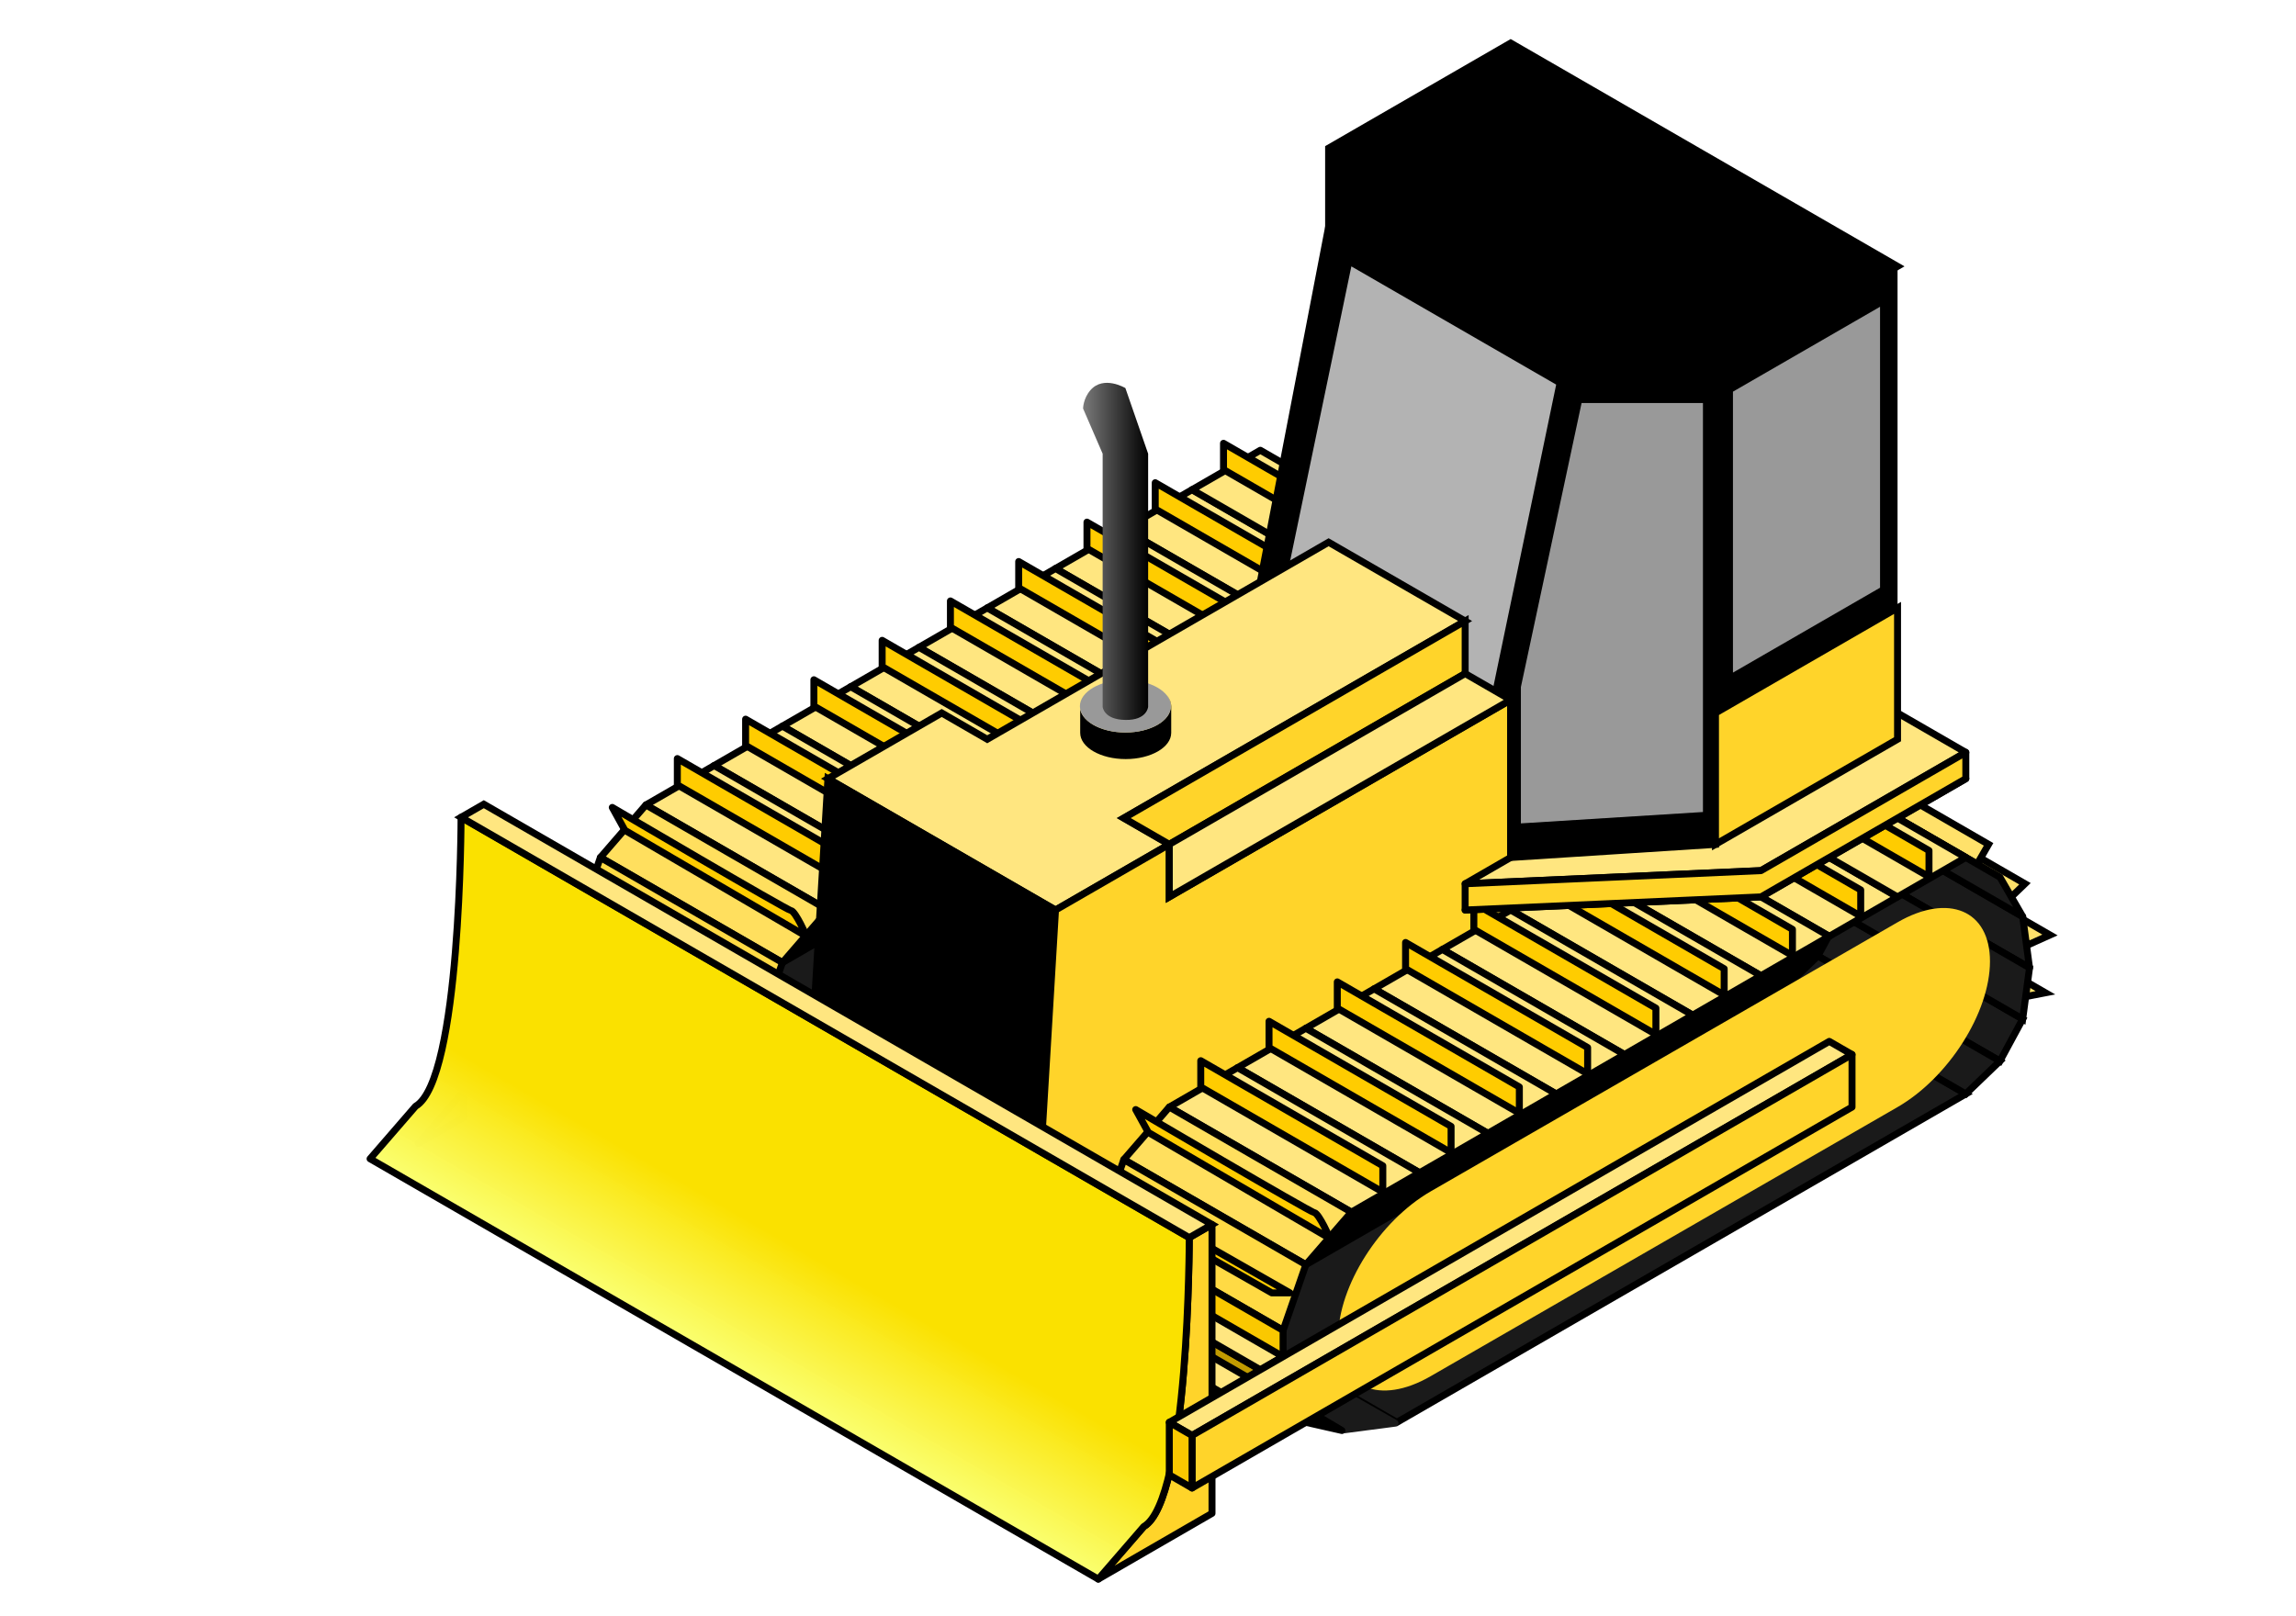
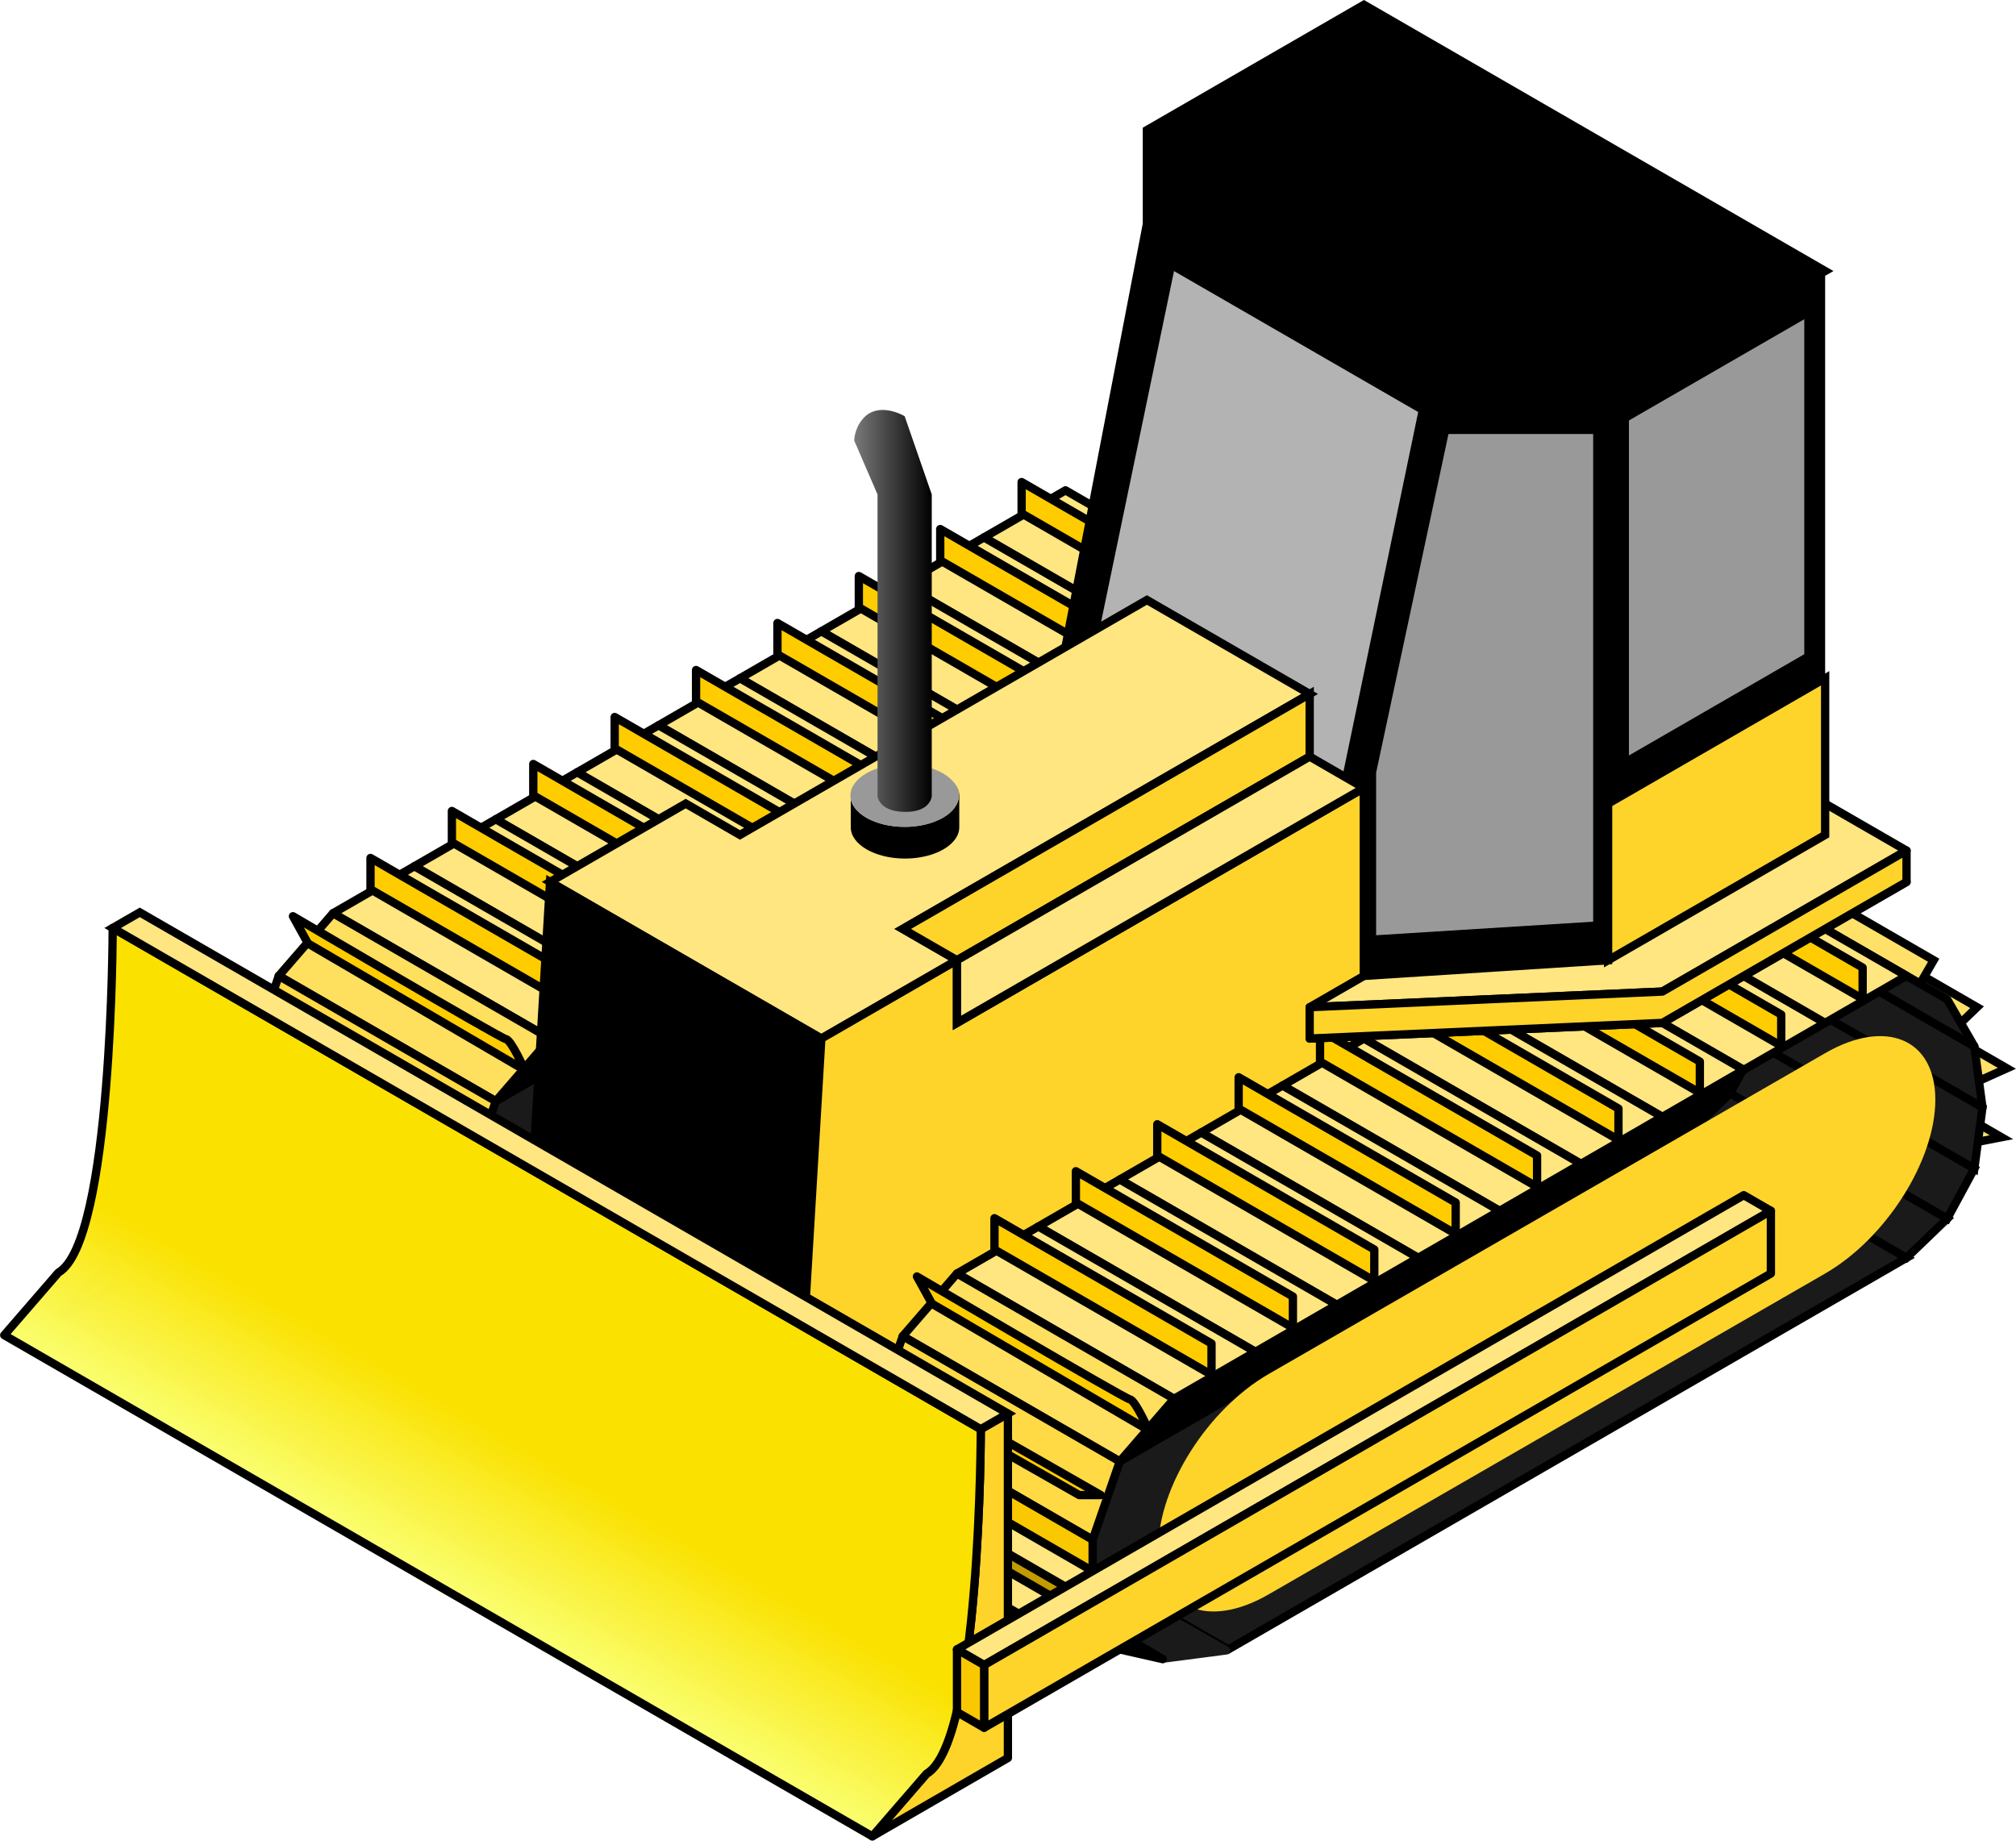
- <svg xmlns="http://www.w3.org/2000/svg" xmlns:xlink="http://www.w3.org/1999/xlink" width="125mm" height="88mm" viewBox="0 0 125 88" version="1.1" id="svg8">
+ <svg xmlns="http://www.w3.org/2000/svg" xmlns:xlink="http://www.w3.org/1999/xlink" width="92.068mm" height="84.057mm" viewBox="0 0 92.068 84.057" version="1.1" id="svg8">
  <defs id="defs2">
    <linearGradient id="linearGradient4780">
      <stop style="stop-color:#000000;stop-opacity:1" offset="0" id="stop4776" />
      <stop style="stop-color:#808080;stop-opacity:1" offset="1" id="stop4778" />
    </linearGradient>
    <linearGradient id="linearGradient4770">
      <stop style="stop-color:#fae100;stop-opacity:1;" offset="0" id="stop4766" />
      <stop style="stop-color:#faff6f;stop-opacity:0.992" offset="1" id="stop4768" />
    </linearGradient>
    <linearGradient id="linearGradient4742">
      <stop style="stop-color:#fac800;stop-opacity:1;" offset="0" id="stop4738" />
      <stop style="stop-color:#fae100;stop-opacity:1" offset="1" id="stop4740" />
    </linearGradient>
    <linearGradient xlink:href="#linearGradient4742" id="linearGradient4744" x1="103.923" y1="108" x2="100.459" y2="116" gradientUnits="userSpaceOnUse" />
    <linearGradient xlink:href="#linearGradient4770" id="linearGradient4772" x1="369.867" y1="425.199" x2="360.048" y2="442.207" gradientUnits="userSpaceOnUse" />
    <linearGradient xlink:href="#linearGradient4780" id="linearGradient4782" x1="116.047" y1="90" x2="113.449" y2="90" gradientUnits="userSpaceOnUse" gradientTransform="translate(5.196193,-2.000017)" />
    <linearGradient xlink:href="#linearGradient4780" id="linearGradient4801" gradientUnits="userSpaceOnUse" gradientTransform="matrix(0.2645811,0,0,0.2645811,-19.01803,259.2678)" x1="116.047" y1="90" x2="113.449" y2="90" />
    <linearGradient xlink:href="#linearGradient4770" id="linearGradient4805" gradientUnits="userSpaceOnUse" x1="369.867" y1="425.199" x2="360.048" y2="442.207" gradientTransform="matrix(0.07000376,0,0,0.07000376,-20.39285,259.7969)" />
  </defs>
-   <g id="layer1" transform="translate(0,-275.8334)">
+   <g id="layer1" transform="translate(-19.95524,-277.9597)">
    <g id="g4720" transform="matrix(1.430639,0,0,1.430639,-114.7519,184.4714)">
      <path id="path4668" d="m 109.119,94.855 a 3.063,5.414 36.949 0 0 -4.073,6.424 A 3.063,5.414 36.949 0 0 109.119,103 l 18.685,-10.788 a 3.063,5.414 36.949 0 0 4.073,-6.423 3.063,5.414 36.949 0 0 -4.073,-1.721 z" style="opacity:1;fill:#000000;fill-opacity:1;stroke:none;stroke-width:0.238;stroke-linecap:round;stroke-linejoin:round;stroke-miterlimit:4;stroke-dasharray:none;stroke-opacity:1" />
      <g id="g4664" transform="translate(-19.91858,-12.5)">
        <path id="path4564" d="m 157.27,102.8 0.779,-0.15 -3.464,-2 -0.346,0.4 z" style="fill:#ffe16a;fill-opacity:1;fill-rule:evenodd;stroke:#000000;stroke-width:0.265px;stroke-linecap:butt;stroke-linejoin:miter;stroke-opacity:1" />
        <path style="fill:#ffe16a;fill-opacity:1;fill-rule:evenodd;stroke:#000000;stroke-width:0.265px;stroke-linecap:butt;stroke-linejoin:miter;stroke-opacity:1" d="m 157.443,100.8 0.779,-0.35 -3.464,-2 -0.346,0.6 z" id="path4566" />
        <path id="path4568" d="M 156.751,99 157.27,98.5 153.806,96.5 153.72,97.25 Z" style="fill:#ffe16a;fill-opacity:1;fill-rule:evenodd;stroke:#000000;stroke-width:0.265px;stroke-linecap:butt;stroke-linejoin:miter;stroke-opacity:1" />
        <path id="path4570" d="m 155.452,97.75 0.433,-0.75 -5.629,-3.25 -0.433,0.75 z" style="fill:#ffe16a;fill-opacity:1;fill-rule:evenodd;stroke:#000000;stroke-width:0.265px;stroke-linecap:butt;stroke-linejoin:miter;stroke-opacity:1" />
        <path id="path4572" d="m 157.443,101.7 -0.26,-1.95 -6.928,-4 0.26,1.95 z" style="fill:#1a1a1a;fill-opacity:1;fill-rule:evenodd;stroke:#000000;stroke-width:0.265px;stroke-linecap:butt;stroke-linejoin:round;stroke-opacity:1" />
        <path id="path4574" d="m 157.184,99.75 -0.866,-1.5 -6.928,-4 0.866,1.5 z" style="fill:#1a1a1a;fill-opacity:1;fill-rule:evenodd;stroke:#000000;stroke-width:0.265px;stroke-linecap:butt;stroke-linejoin:round;stroke-opacity:1" />
        <path style="fill:#1a1a1a;fill-opacity:1;fill-rule:evenodd;stroke:#000000;stroke-width:0.265px;stroke-linecap:butt;stroke-linejoin:miter;stroke-opacity:1" d="m 149.389,101.25 0.866,-1.6 6.928,4 -0.866,1.6 z" id="path4576" />
        <path id="path4578" d="m 150.255,99.65 0.26,-1.95 6.928,4 -0.26,1.95 z" style="fill:#1a1a1a;fill-opacity:1;fill-rule:evenodd;stroke:#000000;stroke-width:0.265px;stroke-linecap:butt;stroke-linejoin:miter;stroke-opacity:1" />
        <path id="path4580" d="m 133.368,119 21.651,-12.5 -6.928,-4 -21.651,12.5 z" style="fill:#1a1a1a;fill-rule:evenodd;stroke:#000000;stroke-width:0.265px;stroke-linecap:butt;stroke-linejoin:miter;stroke-opacity:1" />
        <g style="opacity:1;stroke-width:0.265;stroke-linejoin:round;stroke-miterlimit:4;stroke-dasharray:none" id="g4586" transform="translate(5.196155,-3)">
          <path style="fill:#ffe680;fill-opacity:1;fill-rule:evenodd;stroke:#000000;stroke-width:0.265;stroke-linecap:butt;stroke-linejoin:round;stroke-miterlimit:4;stroke-dasharray:none;stroke-opacity:1" d="m 140.296,98 -2.598,1.5 6.928,4 2.598,-1.5 z" id="path4582" />
          <path style="fill:#ffcc00;fill-rule:evenodd;stroke:#000000;stroke-width:0.265;stroke-linecap:butt;stroke-linejoin:round;stroke-miterlimit:4;stroke-dasharray:none;stroke-opacity:1" d="m 145.823,102.735 v -1 l -6.928,-4 v 1 z" id="path4584" />
        </g>
        <g style="opacity:1;stroke-linejoin:round" transform="translate(7.794231,-4.5)" id="g4592">
          <path id="path4588" d="m 140.296,98 -2.598,1.5 6.928,4 2.598,-1.5 z" style="fill:#ffe680;fill-opacity:1;fill-rule:evenodd;stroke:#000000;stroke-width:0.265px;stroke-linecap:butt;stroke-linejoin:round;stroke-opacity:1" />
          <path id="path4590" d="m 145.823,102.735 v -1 l -6.928,-4 v 1 z" style="fill:#ffcc00;fill-rule:evenodd;stroke:#000000;stroke-width:0.265px;stroke-linecap:butt;stroke-linejoin:round;stroke-opacity:1" />
        </g>
        <g style="stroke-width:0.265;stroke-linejoin:round;stroke-miterlimit:4;stroke-dasharray:none" transform="translate(2.598079,-1.5)" id="g4598">
          <path id="path4594" d="m 140.296,98 -2.598,1.5 6.928,4 2.598,-1.5 z" style="fill:#ffe680;fill-opacity:1;fill-rule:evenodd;stroke:#000000;stroke-width:0.265;stroke-linecap:butt;stroke-linejoin:round;stroke-miterlimit:4;stroke-dasharray:none;stroke-opacity:1" />
          <path id="path4596" d="m 145.823,102.735 v -1 l -6.928,-4 v 1 z" style="fill:#ffcc00;fill-rule:evenodd;stroke:#000000;stroke-width:0.265;stroke-linecap:butt;stroke-linejoin:round;stroke-miterlimit:4;stroke-dasharray:none;stroke-opacity:1" />
        </g>
        <g style="stroke-width:0.265;stroke-linejoin:round;stroke-miterlimit:4;stroke-dasharray:none" id="g4606">
          <path style="fill:#ffe680;fill-opacity:1;fill-rule:evenodd;stroke:#000000;stroke-width:0.265;stroke-linecap:butt;stroke-linejoin:round;stroke-miterlimit:4;stroke-dasharray:none;stroke-opacity:1" d="m 140.296,98 -2.598,1.5 6.928,4 2.598,-1.5 z" id="path4600" />
          <path style="fill:#ffcc00;fill-rule:evenodd;stroke:#000000;stroke-width:0.265;stroke-linecap:butt;stroke-linejoin:round;stroke-miterlimit:4;stroke-dasharray:none;stroke-opacity:1" d="m 145.823,102.735 v -1 l -6.928,-4 v 1 z" id="path4604" />
        </g>
        <g style="stroke-width:0.265;stroke-linejoin:round;stroke-miterlimit:4;stroke-dasharray:none" transform="translate(-2.598074,1.5)" id="g4612">
          <path id="path4608" d="m 140.296,98 -2.598,1.5 6.928,4 2.598,-1.5 z" style="fill:#ffe680;fill-opacity:1;fill-rule:evenodd;stroke:#000000;stroke-width:0.265;stroke-linecap:butt;stroke-linejoin:round;stroke-miterlimit:4;stroke-dasharray:none;stroke-opacity:1" />
          <path id="path4610" d="m 145.823,102.735 v -1 l -6.928,-4 v 1 z" style="fill:#ffcc00;fill-rule:evenodd;stroke:#000000;stroke-width:0.265;stroke-linecap:butt;stroke-linejoin:round;stroke-miterlimit:4;stroke-dasharray:none;stroke-opacity:1" />
        </g>
        <g style="stroke-width:0.265;stroke-linejoin:round;stroke-miterlimit:4;stroke-dasharray:none" id="g4622" transform="translate(-5.196154,3)">
          <path style="fill:#ffe680;fill-opacity:1;fill-rule:evenodd;stroke:#000000;stroke-width:0.265;stroke-linecap:butt;stroke-linejoin:round;stroke-miterlimit:4;stroke-dasharray:none;stroke-opacity:1" d="m 140.296,98 -2.598,1.5 6.928,4 2.598,-1.5 z" id="path4618" />
          <path style="fill:#ffcc00;fill-rule:evenodd;stroke:#000000;stroke-width:0.265;stroke-linecap:butt;stroke-linejoin:round;stroke-miterlimit:4;stroke-dasharray:none;stroke-opacity:1" d="m 145.823,102.735 v -1 l -6.928,-4 v 1 z" id="path4620" />
        </g>
        <g style="stroke-width:0.265;stroke-linejoin:round;stroke-miterlimit:4;stroke-dasharray:none" transform="translate(-7.794232,4.5)" id="g4628">
          <path id="path4624" d="m 140.296,98 -2.598,1.5 6.928,4 2.598,-1.5 z" style="fill:#ffe680;fill-opacity:1;fill-rule:evenodd;stroke:#000000;stroke-width:0.265;stroke-linecap:butt;stroke-linejoin:round;stroke-miterlimit:4;stroke-dasharray:none;stroke-opacity:1" />
          <path id="path4626" d="m 145.823,102.735 v -1 l -6.928,-4 v 1 z" style="fill:#ffcc00;fill-rule:evenodd;stroke:#000000;stroke-width:0.265;stroke-linecap:butt;stroke-linejoin:round;stroke-miterlimit:4;stroke-dasharray:none;stroke-opacity:1" />
        </g>
        <g style="stroke-width:0.265;stroke-linejoin:round;stroke-miterlimit:4;stroke-dasharray:none" id="g4634" transform="translate(-10.39231,6)">
          <path style="fill:#ffe680;fill-opacity:1;fill-rule:evenodd;stroke:#000000;stroke-width:0.265;stroke-linecap:butt;stroke-linejoin:round;stroke-miterlimit:4;stroke-dasharray:none;stroke-opacity:1" d="m 140.296,98 -2.598,1.5 6.928,4 2.598,-1.5 z" id="path4630" />
          <path style="fill:#ffcc00;fill-rule:evenodd;stroke:#000000;stroke-width:0.265;stroke-linecap:butt;stroke-linejoin:round;stroke-miterlimit:4;stroke-dasharray:none;stroke-opacity:1" d="m 145.823,102.735 v -1 l -6.928,-4 v 1 z" id="path4632" />
        </g>
        <g style="stroke-width:0.265;stroke-linejoin:round;stroke-miterlimit:4;stroke-dasharray:none" transform="translate(-12.99038,7.5)" id="g4640">
          <path id="path4636" d="m 140.296,98 -2.598,1.5 6.928,4 2.598,-1.5 z" style="fill:#ffe680;fill-opacity:1;fill-rule:evenodd;stroke:#000000;stroke-width:0.265;stroke-linecap:butt;stroke-linejoin:round;stroke-miterlimit:4;stroke-dasharray:none;stroke-opacity:1" />
          <path id="path4638" d="m 145.823,102.735 v -1 l -6.928,-4 v 1 z" style="fill:#ffcc00;fill-rule:evenodd;stroke:#000000;stroke-width:0.265;stroke-linecap:butt;stroke-linejoin:round;stroke-miterlimit:4;stroke-dasharray:none;stroke-opacity:1" />
        </g>
        <path id="path4642" d="m 124.708,107 c 0,0 -1.732,2 -1.732,2 l 6.928,4 1.732,-2 z" style="fill:#ffdf5e;fill-opacity:1;fill-rule:evenodd;stroke:#000000;stroke-width:0.265;stroke-linecap:butt;stroke-linejoin:round;stroke-miterlimit:4;stroke-dasharray:none;stroke-opacity:1" />
        <path id="path4644" d="m 131.379,119.283 1.918,-0.251 -6.99,-3.984 L 124.708,115 Z" style="fill:#1a1a1a;fill-rule:evenodd;stroke:#1a1a1a;stroke-width:0.265px;stroke-linecap:butt;stroke-linejoin:round;stroke-opacity:1" />
        <path id="path4646" d="m 129.904,119 1.373,0.311 -6.407,-3.796 -1.028,-0.015 z" style="fill:#000000;fill-opacity:1;fill-rule:evenodd;stroke:#000000;stroke-width:0.265;stroke-linecap:butt;stroke-linejoin:round;stroke-miterlimit:4;stroke-dasharray:none;stroke-opacity:1" />
        <path id="path4648" d="m 122.976,109 -0.866,2.5 6.928,4 0.866,-2.5 z" style="fill:#ffda44;fill-opacity:1;fill-rule:evenodd;stroke:#000000;stroke-width:0.265;stroke-linecap:butt;stroke-linejoin:round;stroke-miterlimit:4;stroke-dasharray:none;stroke-opacity:1" />
        <path id="path4650" d="m 122.11,111.5 v 2 l 6.928,4 v -2 z" style="fill:#fac800;fill-opacity:1;fill-rule:evenodd;stroke:#000000;stroke-width:0.265;stroke-linecap:butt;stroke-linejoin:round;stroke-miterlimit:4;stroke-dasharray:none;stroke-opacity:1" />
        <path id="path4652" d="m 122.11,113.5 1.732,2 6.062,3.5 -0.866,-1.5 z" style="fill:#c19b00;fill-opacity:1;fill-rule:evenodd;stroke:#000000;stroke-width:0.265;stroke-linecap:butt;stroke-linejoin:round;stroke-miterlimit:4;stroke-dasharray:none;stroke-opacity:1" />
        <path id="path4654" d="m 123.908,107.964 6.917,4.042 c 0,0 -0.419,-0.958 -0.599,-0.988 -0.18,-0.03 -6.797,-3.923 -6.797,-3.923 z" style="fill:#ffcc00;fill-opacity:1;fill-rule:evenodd;stroke:#000000;stroke-width:0.265;stroke-linecap:butt;stroke-linejoin:round;stroke-miterlimit:4;stroke-dasharray:none;stroke-opacity:1" />
        <path id="path4656" d="m 129.298,114.073 -6.767,-3.863 -0.599,0.06 6.677,3.803 z" style="fill:#ffcc00;fill-opacity:1;fill-rule:evenodd;stroke:#000000;stroke-width:0.265;stroke-linecap:butt;stroke-linejoin:round;stroke-miterlimit:4;stroke-dasharray:none;stroke-opacity:1" />
        <path id="path4658" d="m 129.038,116.5 -0.866,0.5 -6.928,-4 0.866,-0.5 z" style="fill:#ffe680;fill-opacity:1;fill-rule:evenodd;stroke:#000000;stroke-width:0.265;stroke-linecap:butt;stroke-linejoin:round;stroke-miterlimit:4;stroke-dasharray:none;stroke-opacity:1" />
        <path style="fill:#ffe680;fill-opacity:1;fill-rule:evenodd;stroke:#000000;stroke-width:0.265;stroke-linecap:butt;stroke-linejoin:round;stroke-miterlimit:4;stroke-dasharray:none;stroke-opacity:1" d="m 129.419,118.288 -0.697,0.754 -6.928,-4 0.697,-0.754 z" id="path4660" />
        <path id="path4662" d="m 148.09,102.5 1.299,-1.25 6.928,4 -1.299,1.25 z" style="fill:#1a1a1a;fill-opacity:1;fill-rule:evenodd;stroke:#000000;stroke-width:0.265px;stroke-linecap:butt;stroke-linejoin:miter;stroke-opacity:1" />
      </g>
      <path style="opacity:1;fill:#ffd42a;fill-opacity:1;stroke:none;stroke-width:0.238;stroke-linecap:round;stroke-linejoin:round;stroke-miterlimit:4;stroke-dasharray:none;stroke-opacity:1" d="m 114.605,97.873 c -1.943,1.121 -3.517,3.605 -3.517,5.548 1.2e-4,1.942 1.575,2.608 3.517,1.486 l 17.767,-10.244 c 1.942,-1.121 3.517,-3.605 3.517,-5.547 1.1e-4,-1.943 -1.575,-2.608 -3.517,-1.487 z" id="path4666" />
    </g>
    <path style="opacity:1;fill:#000000;fill-rule:evenodd;stroke:#000000;stroke-width:0.379px;stroke-linecap:butt;stroke-linejoin:miter;stroke-opacity:1" d="m 72.333,288.192 -3.717,19.314 13.629,6.439 3.717,-17.883 z m 2.478,4.292 7.434,4.292 -2.478,12.876 -7.434,-4.292 z" id="path4519" />
    <path style="fill:#b3b3b3;fill-rule:evenodd;stroke:none;stroke-width:0.379px;stroke-linecap:butt;stroke-linejoin:miter;stroke-opacity:0.974" d="m 81.005,314.66 3.717,-17.883 -11.151,-6.438 -3.717,17.883 z" id="path4517" />
    <path style="fill:#ffe680;fill-rule:evenodd;stroke:#000000;stroke-width:0.379px;stroke-linecap:butt;stroke-linejoin:miter;stroke-opacity:1" d="m 72.333,305.361 -18.585,10.729 -2.478,-1.431 -6.195,3.577 12.39,7.153 6.194,-3.576 -2.477,-1.431 18.585,-10.73 z" id="path4498" />
    <path style="fill:#000000;fill-rule:evenodd;stroke:#000000;stroke-width:0.379px;stroke-linecap:butt;stroke-linejoin:miter;stroke-opacity:1" d="m 57.465,325.389 -1.239,20.744 -12.39,-7.153 1.239,-20.744 z" id="path4500" />
    <path style="fill:#ffd42a;fill-rule:evenodd;stroke:#000000;stroke-width:0.379px;stroke-linecap:butt;stroke-linejoin:miter;stroke-opacity:1" d="m 100.829,311.798 -18.585,10.73 v -8.583 l -18.585,10.73 v -2.861 h -7.57e-4 l -6.194,3.576 -1.239,20.745 26.018,-15.022 18.585,-10.729 v -2.862 z" id="path4502" />
    <path id="path4612" d="m 69.233,338.388 a 4.382,7.746 36.949 0 0 -5.826,9.19 4.382,7.746 36.949 0 0 5.826,2.462 l 26.731,-15.433 a 4.382,7.746 36.949 0 0 5.826,-9.19 4.382,7.746 36.949 0 0 -5.826,-2.463 z" style="opacity:1;fill:#000000;fill-opacity:1;stroke:none;stroke-width:0.341;stroke-linecap:round;stroke-linejoin:round;stroke-miterlimit:4;stroke-dasharray:none;stroke-opacity:1" />
    <path style="fill:#ffd42a;fill-opacity:1;fill-rule:evenodd;stroke:#000000;stroke-width:0.379px;stroke-linecap:butt;stroke-linejoin:miter;stroke-opacity:1" d="m 63.66,321.813 16.107,-9.299 v -2.861 l -18.585,10.73 z" id="path4510" />
    <g id="g4600" transform="matrix(1.430639,0,0,1.430639,-114.7519,183.0408)">
      <path id="path4649" d="m 157.27,102.8 0.779,-0.15 -3.464,-2 -0.346,0.4 z" style="fill:#ffe16a;fill-opacity:1;fill-rule:evenodd;stroke:#000000;stroke-width:0.265px;stroke-linecap:butt;stroke-linejoin:miter;stroke-opacity:1" />
      <path style="fill:#ffe16a;fill-opacity:1;fill-rule:evenodd;stroke:#000000;stroke-width:0.265px;stroke-linecap:butt;stroke-linejoin:miter;stroke-opacity:1" d="m 157.443,100.8 0.779,-0.35 -3.464,-2 -0.346,0.6 z" id="path4647" />
      <path id="path4645" d="M 156.751,99 157.27,98.5 153.806,96.5 153.72,97.25 Z" style="fill:#ffe16a;fill-opacity:1;fill-rule:evenodd;stroke:#000000;stroke-width:0.265px;stroke-linecap:butt;stroke-linejoin:miter;stroke-opacity:1" />
      <path id="path4643" d="m 155.452,97.75 0.433,-0.75 -5.629,-3.25 -0.433,0.75 z" style="fill:#ffe16a;fill-opacity:1;fill-rule:evenodd;stroke:#000000;stroke-width:0.265px;stroke-linecap:butt;stroke-linejoin:miter;stroke-opacity:1" />
      <path id="path4639" d="m 157.443,101.7 -0.26,-1.95 -6.928,-4 0.26,1.95 z" style="fill:#1a1a1a;fill-opacity:1;fill-rule:evenodd;stroke:#000000;stroke-width:0.265px;stroke-linecap:butt;stroke-linejoin:round;stroke-opacity:1" />
      <path id="path4641" d="m 157.184,99.75 -0.866,-1.5 -6.928,-4 0.866,1.5 z" style="fill:#1a1a1a;fill-opacity:1;fill-rule:evenodd;stroke:#000000;stroke-width:0.265px;stroke-linecap:butt;stroke-linejoin:round;stroke-opacity:1" />
      <path style="fill:#1a1a1a;fill-opacity:1;fill-rule:evenodd;stroke:#000000;stroke-width:0.265px;stroke-linecap:butt;stroke-linejoin:miter;stroke-opacity:1" d="m 149.389,101.25 0.866,-1.6 6.928,4 -0.866,1.6 z" id="path4635" />
      <path id="path4637" d="m 150.255,99.65 0.26,-1.95 6.928,4 -0.26,1.95 z" style="fill:#1a1a1a;fill-opacity:1;fill-rule:evenodd;stroke:#000000;stroke-width:0.265px;stroke-linecap:butt;stroke-linejoin:miter;stroke-opacity:1" />
      <path id="path4631" d="m 133.368,119 21.651,-12.5 -6.928,-4 -21.651,12.5 z" style="fill:#1a1a1a;fill-rule:evenodd;stroke:#000000;stroke-width:0.265px;stroke-linecap:butt;stroke-linejoin:miter;stroke-opacity:1" />
      <g style="opacity:1;stroke-width:0.265;stroke-linejoin:round;stroke-miterlimit:4;stroke-dasharray:none" id="g4571" transform="translate(5.196155,-3)">
        <path style="fill:#ffe680;fill-opacity:1;fill-rule:evenodd;stroke:#000000;stroke-width:0.265;stroke-linecap:butt;stroke-linejoin:round;stroke-miterlimit:4;stroke-dasharray:none;stroke-opacity:1" d="m 140.296,98 -2.598,1.5 6.928,4 2.598,-1.5 z" id="path4567" />
        <path style="fill:#ffcc00;fill-rule:evenodd;stroke:#000000;stroke-width:0.265;stroke-linecap:butt;stroke-linejoin:round;stroke-miterlimit:4;stroke-dasharray:none;stroke-opacity:1" d="m 145.823,102.735 v -1 l -6.928,-4 v 1 z" id="path4569" />
      </g>
      <g style="opacity:1;stroke-linejoin:round" transform="translate(7.794231,-4.5)" id="g4577">
        <path id="path4573" d="m 140.296,98 -2.598,1.5 6.928,4 2.598,-1.5 z" style="fill:#ffe680;fill-opacity:1;fill-rule:evenodd;stroke:#000000;stroke-width:0.265px;stroke-linecap:butt;stroke-linejoin:round;stroke-opacity:1" />
        <path id="path4575" d="m 145.823,102.735 v -1 l -6.928,-4 v 1 z" style="fill:#ffcc00;fill-rule:evenodd;stroke:#000000;stroke-width:0.265px;stroke-linecap:butt;stroke-linejoin:round;stroke-opacity:1" />
      </g>
      <g style="stroke-width:0.265;stroke-linejoin:round;stroke-miterlimit:4;stroke-dasharray:none" transform="translate(2.598079,-1.5)" id="g4565">
        <path id="path4561" d="m 140.296,98 -2.598,1.5 6.928,4 2.598,-1.5 z" style="fill:#ffe680;fill-opacity:1;fill-rule:evenodd;stroke:#000000;stroke-width:0.265;stroke-linecap:butt;stroke-linejoin:round;stroke-miterlimit:4;stroke-dasharray:none;stroke-opacity:1" />
        <path id="path4563" d="m 145.823,102.735 v -1 l -6.928,-4 v 1 z" style="fill:#ffcc00;fill-rule:evenodd;stroke:#000000;stroke-width:0.265;stroke-linecap:butt;stroke-linejoin:round;stroke-miterlimit:4;stroke-dasharray:none;stroke-opacity:1" />
      </g>
      <g style="stroke-width:0.265;stroke-linejoin:round;stroke-miterlimit:4;stroke-dasharray:none" id="g4559">
        <path style="fill:#ffe680;fill-opacity:1;fill-rule:evenodd;stroke:#000000;stroke-width:0.265;stroke-linecap:butt;stroke-linejoin:round;stroke-miterlimit:4;stroke-dasharray:none;stroke-opacity:1" d="m 140.296,98 -2.598,1.5 6.928,4 2.598,-1.5 z" id="path4553" />
        <path style="fill:#ffcc00;fill-rule:evenodd;stroke:#000000;stroke-width:0.265;stroke-linecap:butt;stroke-linejoin:round;stroke-miterlimit:4;stroke-dasharray:none;stroke-opacity:1" d="m 145.823,102.735 v -1 l -6.928,-4 v 1 z" id="path4555" />
      </g>
      <g style="stroke-width:0.265;stroke-linejoin:round;stroke-miterlimit:4;stroke-dasharray:none" transform="translate(-2.598074,1.5)" id="g4583">
        <path id="path4579" d="m 140.296,98 -2.598,1.5 6.928,4 2.598,-1.5 z" style="fill:#ffe680;fill-opacity:1;fill-rule:evenodd;stroke:#000000;stroke-width:0.265;stroke-linecap:butt;stroke-linejoin:round;stroke-miterlimit:4;stroke-dasharray:none;stroke-opacity:1" />
        <path id="path4581" d="m 145.823,102.735 v -1 l -6.928,-4 v 1 z" style="fill:#ffcc00;fill-rule:evenodd;stroke:#000000;stroke-width:0.265;stroke-linecap:butt;stroke-linejoin:round;stroke-miterlimit:4;stroke-dasharray:none;stroke-opacity:1" />
      </g>
      <g style="stroke-width:0.265;stroke-linejoin:round;stroke-miterlimit:4;stroke-dasharray:none" id="g4589" transform="translate(-5.196154,3)">
        <path style="fill:#ffe680;fill-opacity:1;fill-rule:evenodd;stroke:#000000;stroke-width:0.265;stroke-linecap:butt;stroke-linejoin:round;stroke-miterlimit:4;stroke-dasharray:none;stroke-opacity:1" d="m 140.296,98 -2.598,1.5 6.928,4 2.598,-1.5 z" id="path4585" />
        <path style="fill:#ffcc00;fill-rule:evenodd;stroke:#000000;stroke-width:0.265;stroke-linecap:butt;stroke-linejoin:round;stroke-miterlimit:4;stroke-dasharray:none;stroke-opacity:1" d="m 145.823,102.735 v -1 l -6.928,-4 v 1 z" id="path4587" />
      </g>
      <g style="stroke-width:0.265;stroke-linejoin:round;stroke-miterlimit:4;stroke-dasharray:none" transform="translate(-7.794232,4.5)" id="g4595">
        <path id="path4591" d="m 140.296,98 -2.598,1.5 6.928,4 2.598,-1.5 z" style="fill:#ffe680;fill-opacity:1;fill-rule:evenodd;stroke:#000000;stroke-width:0.265;stroke-linecap:butt;stroke-linejoin:round;stroke-miterlimit:4;stroke-dasharray:none;stroke-opacity:1" />
        <path id="path4593" d="m 145.823,102.735 v -1 l -6.928,-4 v 1 z" style="fill:#ffcc00;fill-rule:evenodd;stroke:#000000;stroke-width:0.265;stroke-linecap:butt;stroke-linejoin:round;stroke-miterlimit:4;stroke-dasharray:none;stroke-opacity:1" />
      </g>
      <g style="stroke-width:0.265;stroke-linejoin:round;stroke-miterlimit:4;stroke-dasharray:none" id="g4601" transform="translate(-10.39231,6)">
        <path style="fill:#ffe680;fill-opacity:1;fill-rule:evenodd;stroke:#000000;stroke-width:0.265;stroke-linecap:butt;stroke-linejoin:round;stroke-miterlimit:4;stroke-dasharray:none;stroke-opacity:1" d="m 140.296,98 -2.598,1.5 6.928,4 2.598,-1.5 z" id="path4597" />
        <path style="fill:#ffcc00;fill-rule:evenodd;stroke:#000000;stroke-width:0.265;stroke-linecap:butt;stroke-linejoin:round;stroke-miterlimit:4;stroke-dasharray:none;stroke-opacity:1" d="m 145.823,102.735 v -1 l -6.928,-4 v 1 z" id="path4599" />
      </g>
      <g style="stroke-width:0.265;stroke-linejoin:round;stroke-miterlimit:4;stroke-dasharray:none" transform="translate(-12.99038,7.5)" id="g4607">
        <path id="path4603" d="m 140.296,98 -2.598,1.5 6.928,4 2.598,-1.5 z" style="fill:#ffe680;fill-opacity:1;fill-rule:evenodd;stroke:#000000;stroke-width:0.265;stroke-linecap:butt;stroke-linejoin:round;stroke-miterlimit:4;stroke-dasharray:none;stroke-opacity:1" />
        <path id="path4605" d="m 145.823,102.735 v -1 l -6.928,-4 v 1 z" style="fill:#ffcc00;fill-rule:evenodd;stroke:#000000;stroke-width:0.265;stroke-linecap:butt;stroke-linejoin:round;stroke-miterlimit:4;stroke-dasharray:none;stroke-opacity:1" />
      </g>
      <path id="path4609" d="m 124.708,107 c 0,0 -1.732,2 -1.732,2 l 6.928,4 1.732,-2 z" style="fill:#ffdf5e;fill-opacity:1;fill-rule:evenodd;stroke:#000000;stroke-width:0.265;stroke-linecap:butt;stroke-linejoin:round;stroke-miterlimit:4;stroke-dasharray:none;stroke-opacity:1" />
      <path id="path4629" d="m 131.379,119.283 1.918,-0.251 -6.99,-3.984 L 124.708,115 Z" style="fill:#1a1a1a;fill-rule:evenodd;stroke:#1a1a1a;stroke-width:0.265px;stroke-linecap:butt;stroke-linejoin:round;stroke-opacity:1" />
      <path id="path4627" d="m 129.904,119 1.373,0.311 -6.407,-3.796 -1.028,-0.015 z" style="fill:#000000;fill-opacity:1;fill-rule:evenodd;stroke:#000000;stroke-width:0.265;stroke-linecap:butt;stroke-linejoin:round;stroke-miterlimit:4;stroke-dasharray:none;stroke-opacity:1" />
      <path id="path4611" d="m 122.976,109 -0.866,2.5 6.928,4 0.866,-2.5 z" style="fill:#ffda44;fill-opacity:1;fill-rule:evenodd;stroke:#000000;stroke-width:0.265;stroke-linecap:butt;stroke-linejoin:round;stroke-miterlimit:4;stroke-dasharray:none;stroke-opacity:1" />
      <path id="path4613" d="m 122.11,111.5 v 2 l 6.928,4 v -2 z" style="fill:#fac800;fill-opacity:1;fill-rule:evenodd;stroke:#000000;stroke-width:0.265;stroke-linecap:butt;stroke-linejoin:round;stroke-miterlimit:4;stroke-dasharray:none;stroke-opacity:1" />
      <path id="path4615" d="m 122.11,113.5 1.732,2 6.062,3.5 -0.866,-1.5 z" style="fill:#c19b00;fill-opacity:1;fill-rule:evenodd;stroke:#000000;stroke-width:0.265;stroke-linecap:butt;stroke-linejoin:round;stroke-miterlimit:4;stroke-dasharray:none;stroke-opacity:1" />
      <path id="path4617" d="m 123.908,107.964 6.917,4.042 c 0,0 -0.419,-0.958 -0.599,-0.988 -0.18,-0.03 -6.797,-3.923 -6.797,-3.923 z" style="fill:#ffcc00;fill-opacity:1;fill-rule:evenodd;stroke:#000000;stroke-width:0.265;stroke-linecap:butt;stroke-linejoin:round;stroke-miterlimit:4;stroke-dasharray:none;stroke-opacity:1" />
      <path id="path4619" d="m 129.298,114.073 -6.767,-3.863 -0.599,0.06 6.677,3.803 z" style="fill:#ffcc00;fill-opacity:1;fill-rule:evenodd;stroke:#000000;stroke-width:0.265;stroke-linecap:butt;stroke-linejoin:round;stroke-miterlimit:4;stroke-dasharray:none;stroke-opacity:1" />
      <path id="path4623" d="m 129.038,116.5 -0.866,0.5 -6.928,-4 0.866,-0.5 z" style="fill:#ffe680;fill-opacity:1;fill-rule:evenodd;stroke:#000000;stroke-width:0.265;stroke-linecap:butt;stroke-linejoin:round;stroke-miterlimit:4;stroke-dasharray:none;stroke-opacity:1" />
      <path style="fill:#ffe680;fill-opacity:1;fill-rule:evenodd;stroke:#000000;stroke-width:0.265;stroke-linecap:butt;stroke-linejoin:round;stroke-miterlimit:4;stroke-dasharray:none;stroke-opacity:1" d="m 129.419,118.288 -0.697,0.754 -6.928,-4 0.697,-0.754 z" id="path4625" />
      <path id="path4633" d="m 148.09,102.5 1.299,-1.25 6.928,4 -1.299,1.25 z" style="fill:#1a1a1a;fill-opacity:1;fill-rule:evenodd;stroke:#000000;stroke-width:0.265px;stroke-linecap:butt;stroke-linejoin:miter;stroke-opacity:1" />
    </g>
    <path id="path4549" d="m 82.244,323.959 -2.478,1.431 16.107,-0.715 11.151,-6.438 -3.717,-2.146 z" style="fill:#ffe680;fill-opacity:1;fill-rule:evenodd;stroke:#000000;stroke-width:0.379px;stroke-linecap:butt;stroke-linejoin:round;stroke-opacity:1" />
    <path style="fill:#ffe680;fill-opacity:1;fill-rule:evenodd;stroke:#000000;stroke-width:0.379px;stroke-linecap:butt;stroke-linejoin:miter;stroke-opacity:1" d="m 63.66,324.674 18.585,-10.73 -2.478,-1.431 -16.107,9.299 z" id="path4512" />
    <path style="opacity:1;fill:#ffe680;fill-opacity:1;fill-rule:evenodd;stroke:#000000;stroke-width:0.379px;stroke-linecap:butt;stroke-linejoin:round;stroke-opacity:1" d="m 82.244,322.528 -2.478,1.431 16.107,-0.715 11.151,-6.438 -3.717,-2.146 z" id="path4547" />
    <path style="opacity:1;fill:#000000;fill-rule:evenodd;stroke:#000000;stroke-width:0.379px;stroke-linecap:butt;stroke-linejoin:miter;stroke-opacity:1" d="m 85.961,296.062 -3.716,17.883 v 8.583 l 11.151,-0.715 V 296.062 Z m 0.413,3.735 h 5.782 v 20.029 l -8.673,0.557 v -6.677 z" id="path4521" />
    <path style="opacity:1;fill:#ffd42a;fill-opacity:1;fill-rule:evenodd;stroke:#000000;stroke-width:0.379px;stroke-linecap:butt;stroke-linejoin:miter;stroke-opacity:1" d="m 93.395,321.813 9.912,-5.723 v -7.153 l -9.912,5.723 z" id="path4523" />
    <path id="path4534" d="m 86.105,297.781 -3.304,15.466 v 7.424 l 9.912,-0.619 v -22.272 z" style="opacity:1;fill:#999999;fill-rule:evenodd;stroke:none;stroke-width:0.379px;stroke-linecap:butt;stroke-linejoin:miter;stroke-opacity:1" />
    <path style="fill:#000000;fill-rule:evenodd;stroke:none;stroke-width:0.379px;stroke-linecap:butt;stroke-linejoin:miter;stroke-opacity:1" d="m 93.395,314.66 v -18.598 l 9.912,-5.723 v 18.598 z" id="path4539" />
    <path id="path4541" d="M 94.157,312.789 V 297.052 l 8.387,-4.842 v 15.737 z" style="fill:#999999;fill-opacity:1;fill-rule:evenodd;stroke:#000000;stroke-width:0.379px;stroke-linecap:butt;stroke-linejoin:miter;stroke-opacity:1" />
    <path style="opacity:1;fill:#ffd42a;fill-opacity:1;fill-rule:evenodd;stroke:#000000;stroke-width:0.379px;stroke-linecap:butt;stroke-linejoin:round;stroke-opacity:1" d="m 107.024,318.236 v -1.431 l -11.151,6.438 -16.107,0.715 v 1.431 l 16.107,-0.715 z" id="path4551" />
    <path style="opacity:1;fill:#ffd42a;fill-opacity:1;stroke:none;stroke-width:0.341;stroke-linecap:round;stroke-linejoin:round;stroke-miterlimit:4;stroke-dasharray:none;stroke-opacity:1" d="m 77.889,340.712 c -2.779,1.604 -5.032,5.158 -5.032,7.937 1.73e-4,2.779 2.253,3.731 5.032,2.126 l 25.418,-14.655 c 2.779,-1.604 5.032,-5.157 5.032,-7.936 1.6e-4,-2.779 -2.253,-3.731 -5.032,-2.127 z" id="path4602" />
    <path style="fill:#000000;fill-rule:evenodd;stroke:#000000;stroke-width:0.379px;stroke-linecap:butt;stroke-linejoin:miter;stroke-opacity:1" d="m 72.333,288.193 v -4.292 l 9.912,-5.723 21.062,12.16 c 0,0 -9.912,5.723 -9.912,5.723 0,0 -7.434,0 -7.434,0 z" id="path4764" />
    <path style="fill:none;fill-rule:evenodd;stroke:#000000;stroke-width:0.379px;stroke-linecap:butt;stroke-linejoin:round;stroke-opacity:1" d="m 25.251,335.245 -2.478,2.861 2.478,-1.431 z" id="path4724" />
    <g id="g4831" transform="matrix(5.407184,0,0,5.407184,8.993141,-1224.633)">
      <path id="path4559" d="m 10.54,289.827 -0.229,0.132 c 0,0 7e-5,2.646 -0.458,2.91 l -0.458,0.529 0.458,-0.265 0.687,-0.397 z" style="fill:#ffd42a;fill-opacity:1;fill-rule:evenodd;stroke:#000000;stroke-width:0.07px;stroke-linecap:butt;stroke-linejoin:round;stroke-opacity:1" />
      <path id="path4726" d="m 2.979,285.726 c 0,0 7e-5,2.646 -0.458,2.91 l -0.458,0.529 7.332,4.233 0.458,-0.529 c 0.458,-0.265 0.458,-2.91 0.458,-2.91 z" style="fill:url(#linearGradient4805);fill-opacity:1;fill-rule:evenodd;stroke:#000000;stroke-width:0.07px;stroke-linecap:butt;stroke-linejoin:round;stroke-opacity:1" />
      <path id="path4748" d="m 10.311,289.959 -7.332,-4.233 0.229,-0.132 7.332,4.233 z" style="fill:#ffe680;fill-opacity:1;fill-rule:evenodd;stroke:#000000;stroke-width:0.07px;stroke-linecap:butt;stroke-linejoin:miter;stroke-opacity:1" />
    </g>
    <g id="g4760" transform="matrix(1.430639,0,0,1.430639,6.667134,-40.13893)">
      <path id="path4614" d="m 65.818,261 -25.115,14.5 -0.866,-0.5 25.115,-14.5 z" style="fill:#ffe680;fill-opacity:1;fill-rule:evenodd;stroke:#000000;stroke-width:0.265;stroke-linecap:butt;stroke-linejoin:round;stroke-miterlimit:4;stroke-dasharray:none;stroke-opacity:1" />
      <path id="path4616" d="m 65.818,261 v 2 l -25.115,14.5 v -2 z" style="fill:#ffd42a;fill-opacity:1;fill-rule:evenodd;stroke:#000000;stroke-width:0.265;stroke-linecap:butt;stroke-linejoin:round;stroke-miterlimit:4;stroke-dasharray:none;stroke-opacity:1" />
      <path id="path4622" d="m 39.837,275 v 2 l 0.866,0.5 v -2 z" style="fill:#fac800;fill-opacity:1;fill-rule:evenodd;stroke:#000000;stroke-width:0.265;stroke-linecap:butt;stroke-linejoin:round;stroke-miterlimit:4;stroke-dasharray:none;stroke-opacity:1" />
    </g>
    <g id="g4826" transform="matrix(5.407184,0,0,5.407184,-0.681185,-1224.404)">
      <g id="g4820">
        <path style="opacity:1;fill:#000000;fill-opacity:1;stroke:none;stroke-width:1.002;stroke-linecap:round;stroke-linejoin:round;stroke-miterlimit:4;stroke-dasharray:none;stroke-opacity:1" d="M 44.848,32.549 A 1.732,1 0 0 1 45.033,33 a 1.732,1 0 0 1 -1.732,1 1.732,1 0 0 1 -1.719,-0.891 v 0.904 a 1.732,1 0 0 0 1.732,1 1.732,1 0 0 0 1.732,-1 v -1 a 1.732,1 0 0 0 -0.199,-0.465 z" transform="matrix(0.2645833,0,0,0.2645833,0,275.8334)" id="ellipse4786" />
        <ellipse style="opacity:1;fill:#999999;fill-opacity:1;stroke:none;stroke-width:0.265;stroke-linecap:round;stroke-linejoin:round;stroke-miterlimit:4;stroke-dasharray:none;stroke-opacity:1" id="path4784" cx="11.457" cy="284.565" rx="0.458" ry="0.265" />
      </g>
      <path style="fill:url(#linearGradient4801);fill-opacity:1;fill-rule:evenodd;stroke:none;stroke-width:0.265px;stroke-linecap:butt;stroke-linejoin:miter;stroke-opacity:1" d="m 11.228,284.571 c 0,0 0.01,0.129 0.229,0.132 0.219,0.004 0.229,-0.132 0.229,-0.132 v -2.549 l -0.229,-0.661 c 0,0 -0.219,-0.132 -0.352,0.021 -0.074,0.085 -0.074,0.185 -0.074,0.185 l 0.197,0.455 z" id="path4774" />
    </g>
  </g>
</svg>
